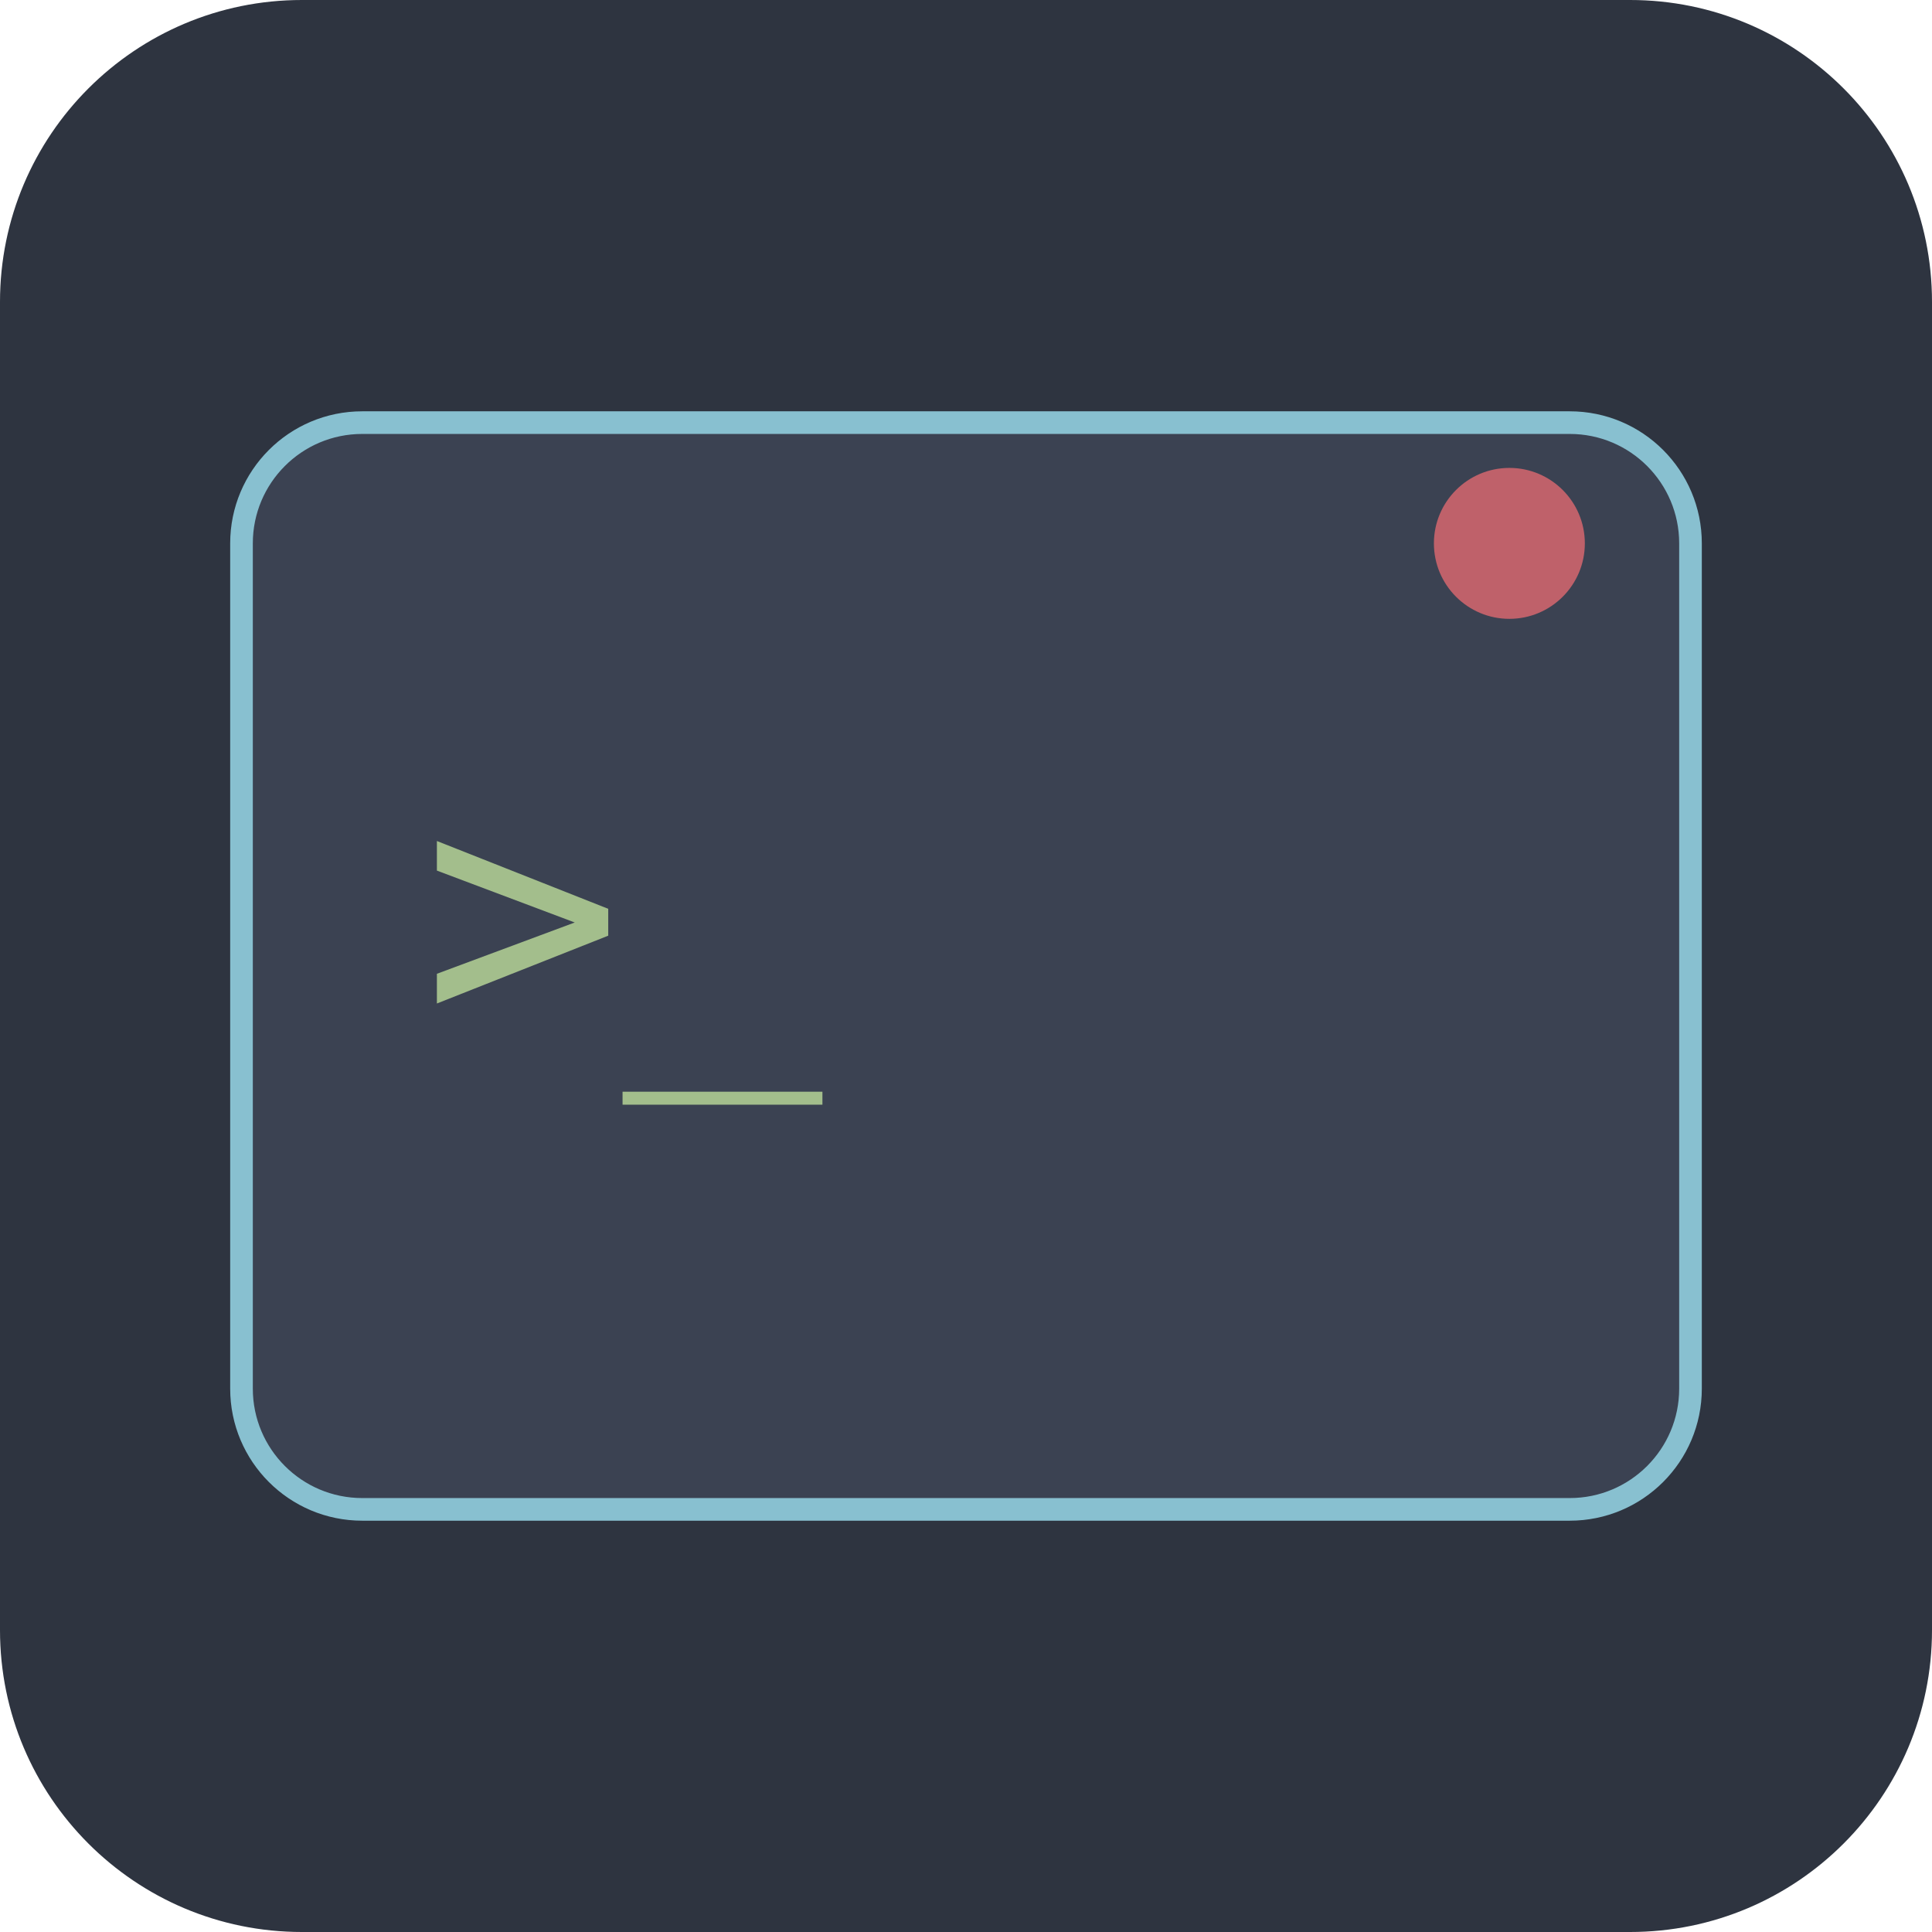
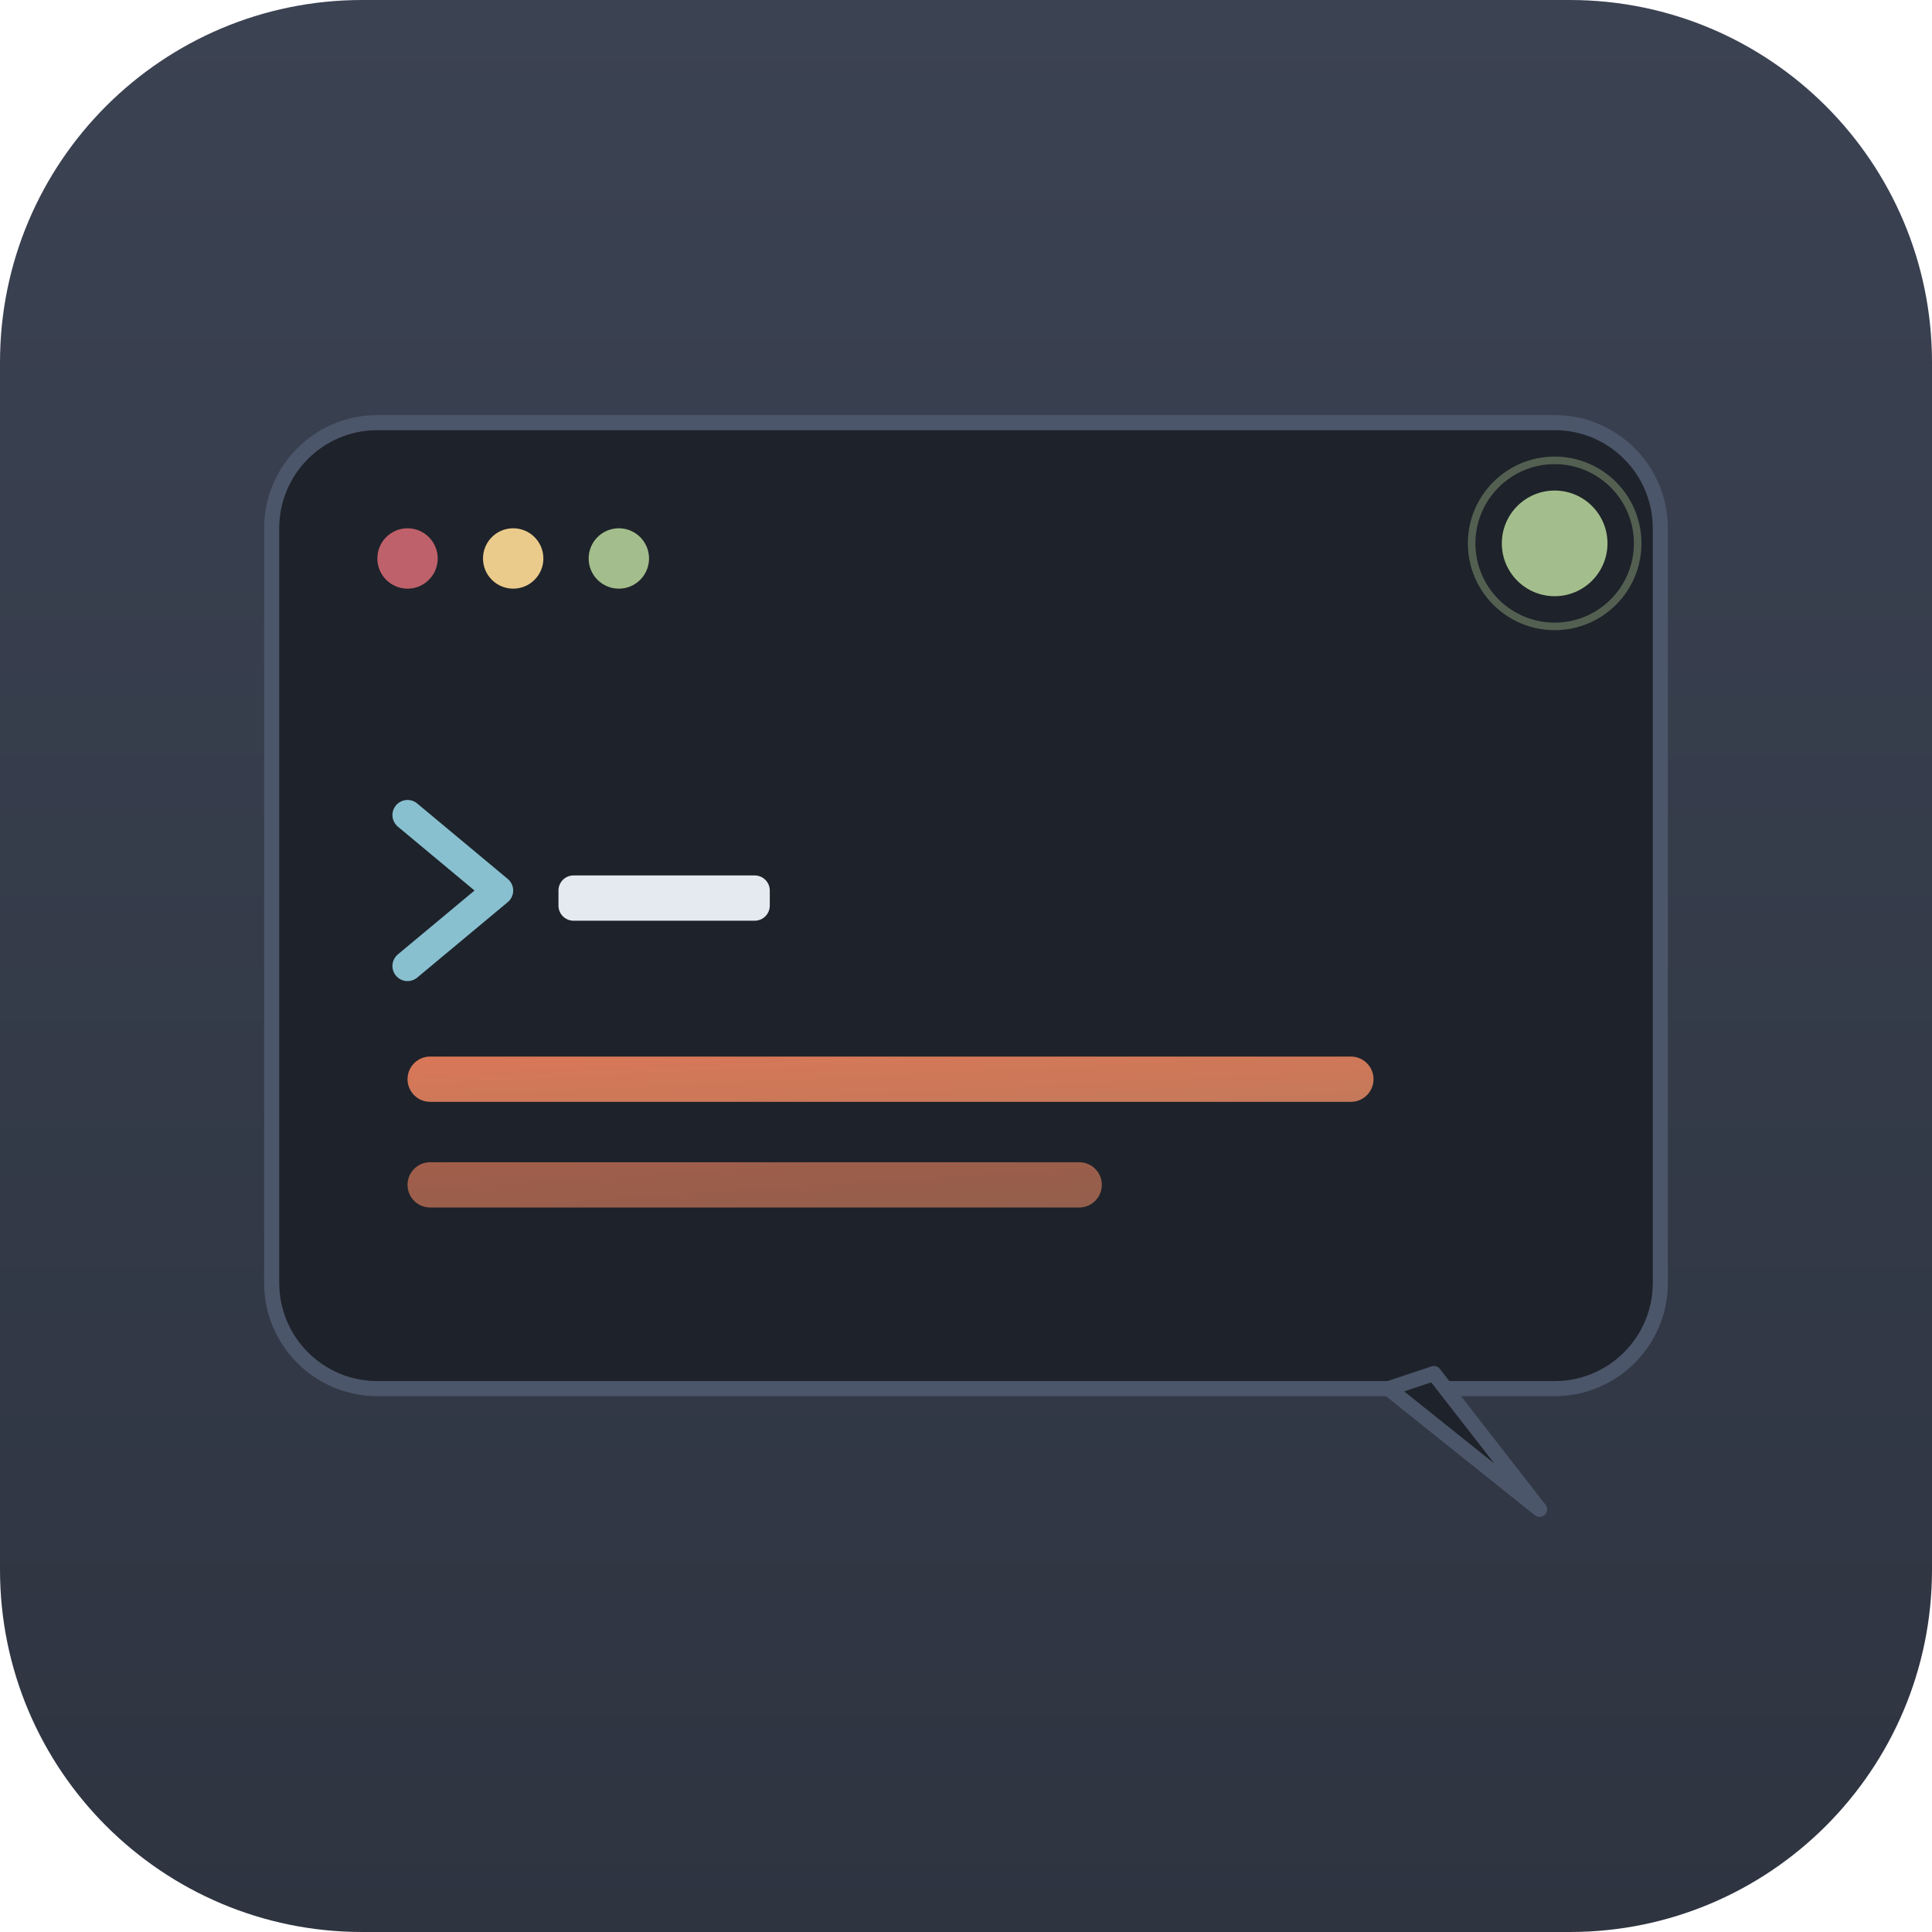
<svg xmlns="http://www.w3.org/2000/svg" viewBox="0 0 256 256">
-   <rect width="256" height="256" rx="40" fill="#2e3440" />
-   <rect x="32" y="56" width="192" height="144" rx="16" fill="#3b4252" stroke="#88c0d0" stroke-width="3" />
-   <text x="56" y="136" font-family="monospace" font-size="44" fill="#a3be8c">&gt;_</text>
-   <circle cx="200" cy="72" r="10" fill="#bf616a" />
+   <defs>
+     <linearGradient id="bg" x1="0" y1="0" x2="0" y2="1">
+       <stop offset="0" stop-color="#3b4252" />
+       <stop offset="1" stop-color="#2e3440" />
+     </linearGradient>
+     <linearGradient id="accent" x1="0" y1="0" x2="1" y2="1">
+       <stop offset="0" stop-color="#d97757" />
+       <stop offset="1" stop-color="#c4795a" />
+     </linearGradient>
+   </defs>
+   <rect width="256" height="256" rx="48" fill="url(#bg)" />
+   <rect x="36" y="56" width="184" height="128" rx="14" fill="#1e222a" stroke="#4c566a" stroke-width="2" />
+   <circle cx="54" cy="74" r="4" fill="#bf616a" />
+   <circle cx="68" cy="74" r="4" fill="#ebcb8b" />
+   <circle cx="82" cy="74" r="4" fill="#a3be8c" />
+   <path d="M54 108 L66 118 L54 128" fill="none" stroke="#88c0d0" stroke-width="4" stroke-linecap="round" stroke-linejoin="round" />
+   <rect x="74" y="116" width="28" height="6" rx="2" fill="#e5e9f0" />
+   <rect x="54" y="140" width="128" height="6" rx="3" fill="url(#accent)" />
+   <rect x="54" y="154" width="92" height="6" rx="3" fill="url(#accent)" opacity="0.7" />
+   <path d="M184 184 L204 200 L190 182 Z" fill="#1e222a" stroke="#4c566a" stroke-width="2" stroke-linejoin="round" />
+   <circle cx="206" cy="72" r="7" fill="#a3be8c" />
+   <circle cx="206" cy="72" r="11" fill="none" stroke="#a3be8c" stroke-width="1" opacity="0.4" />
</svg>
